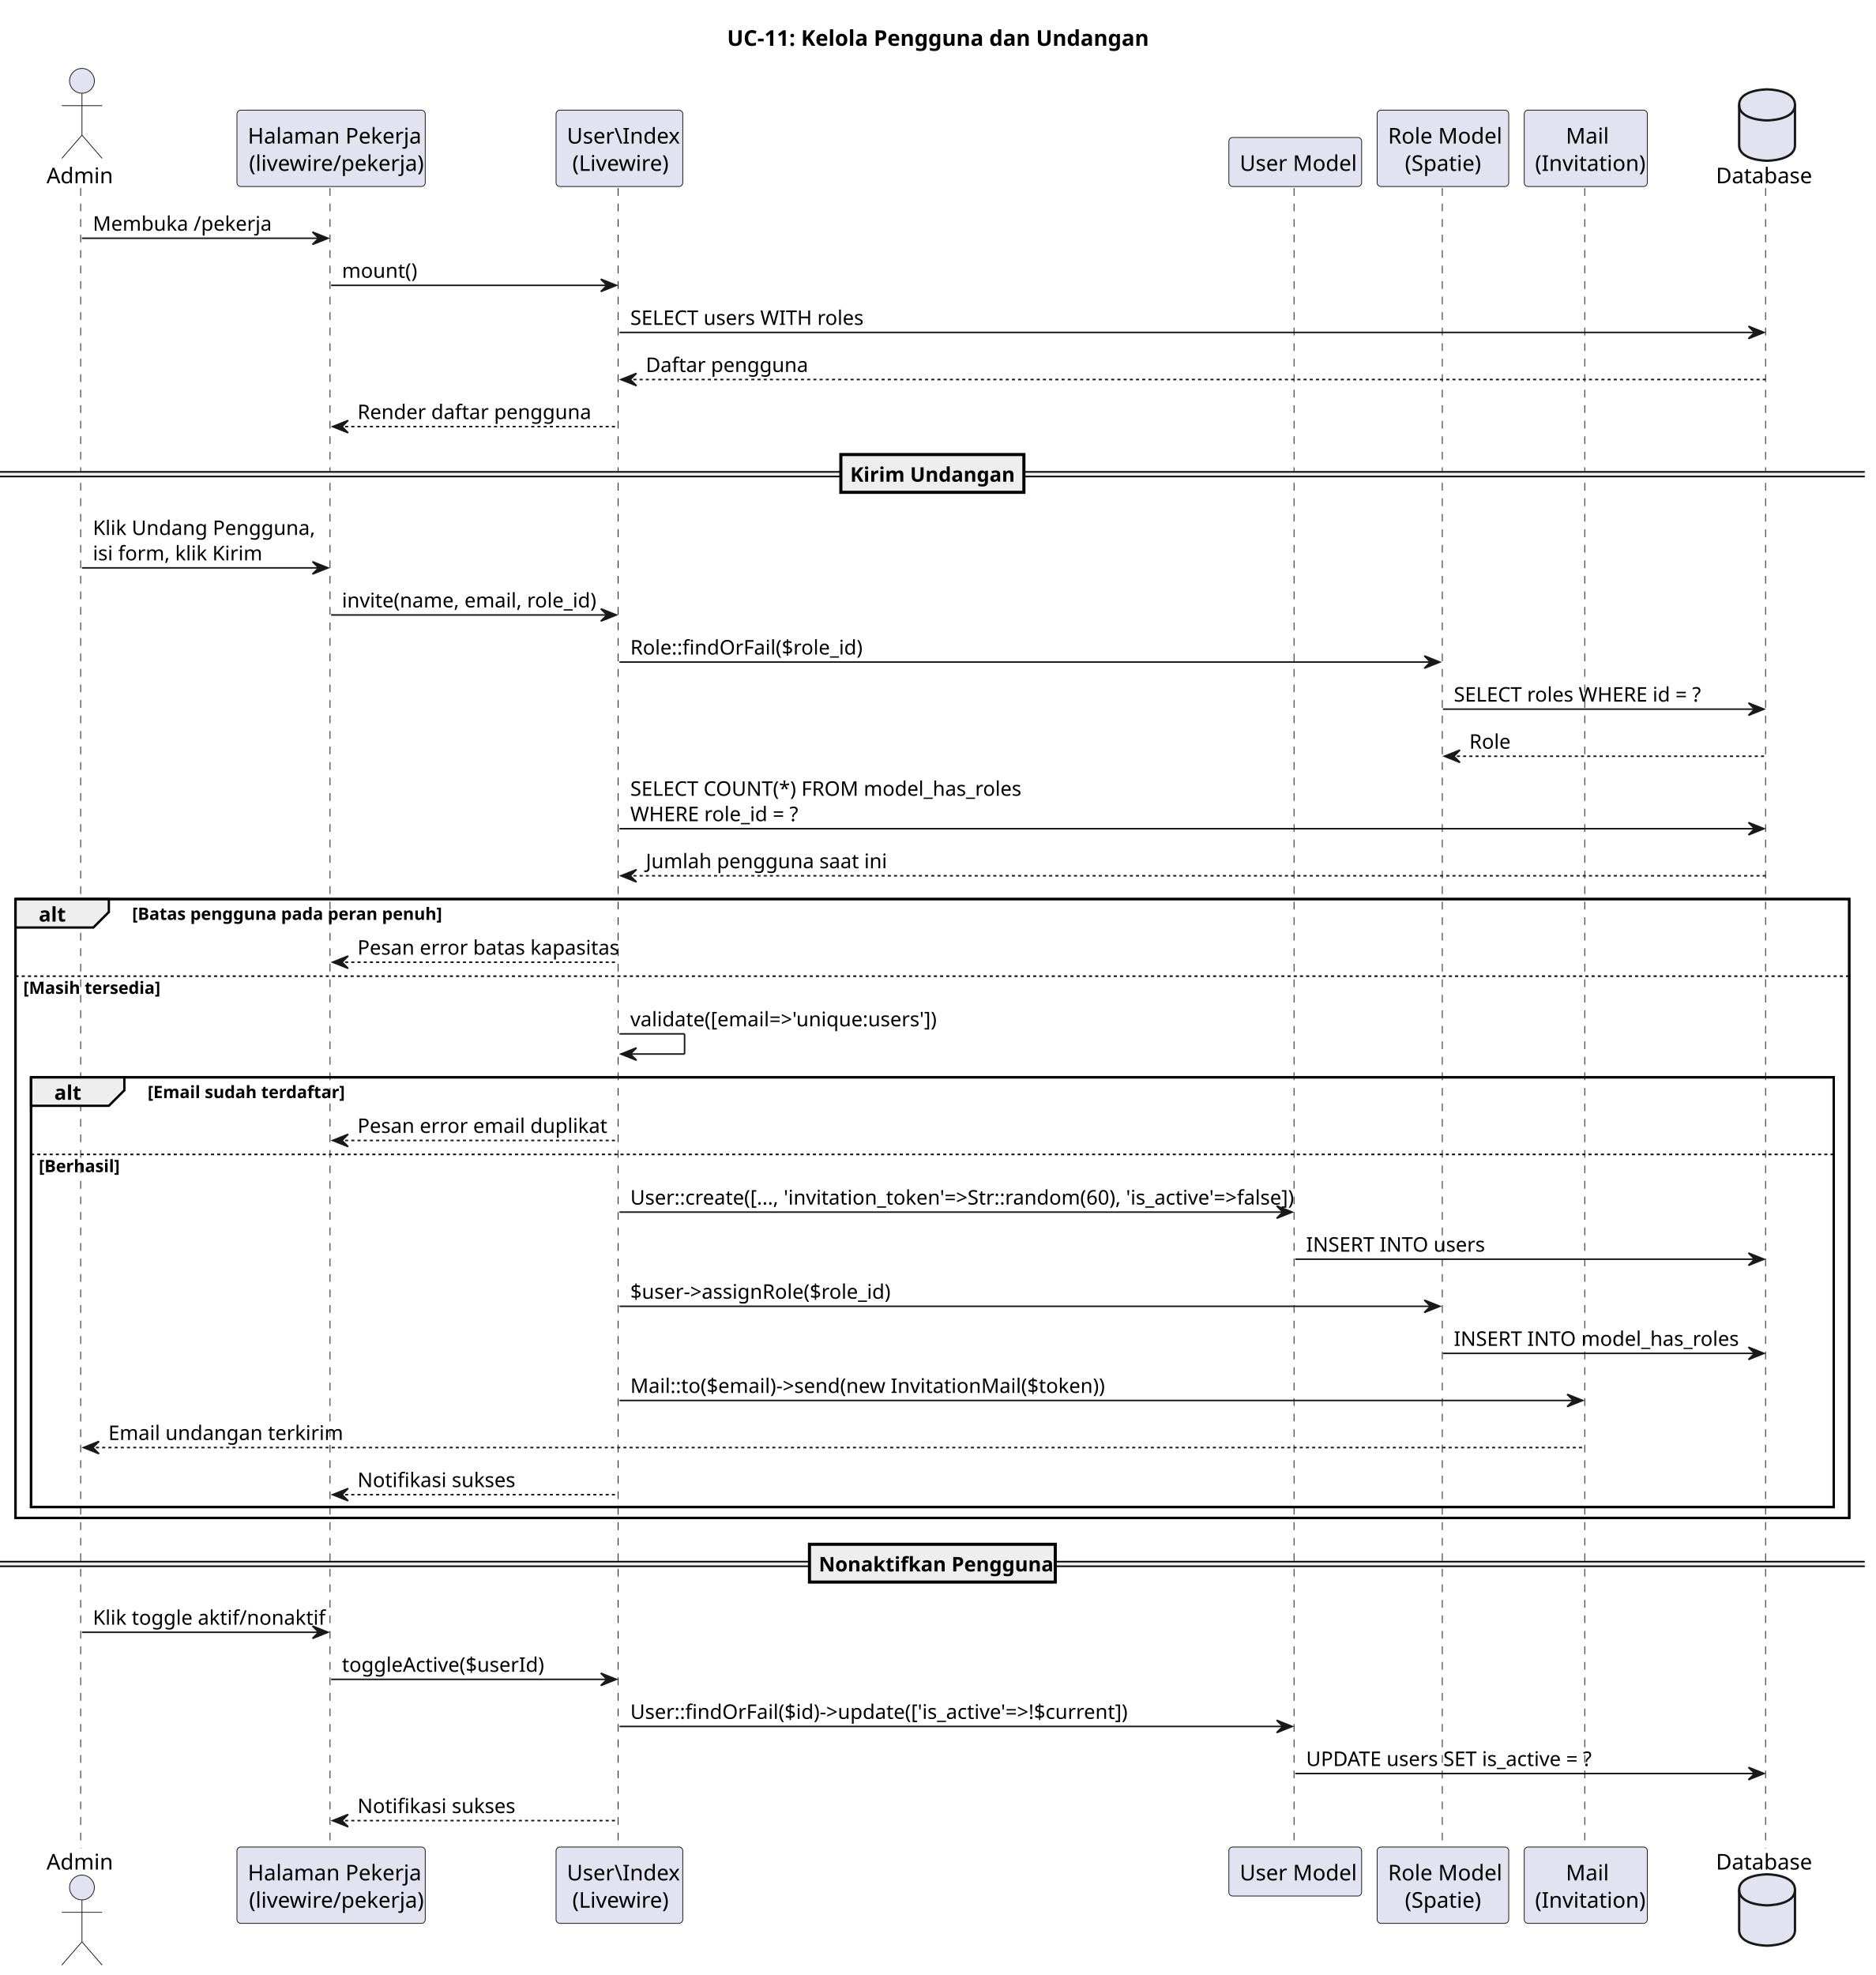
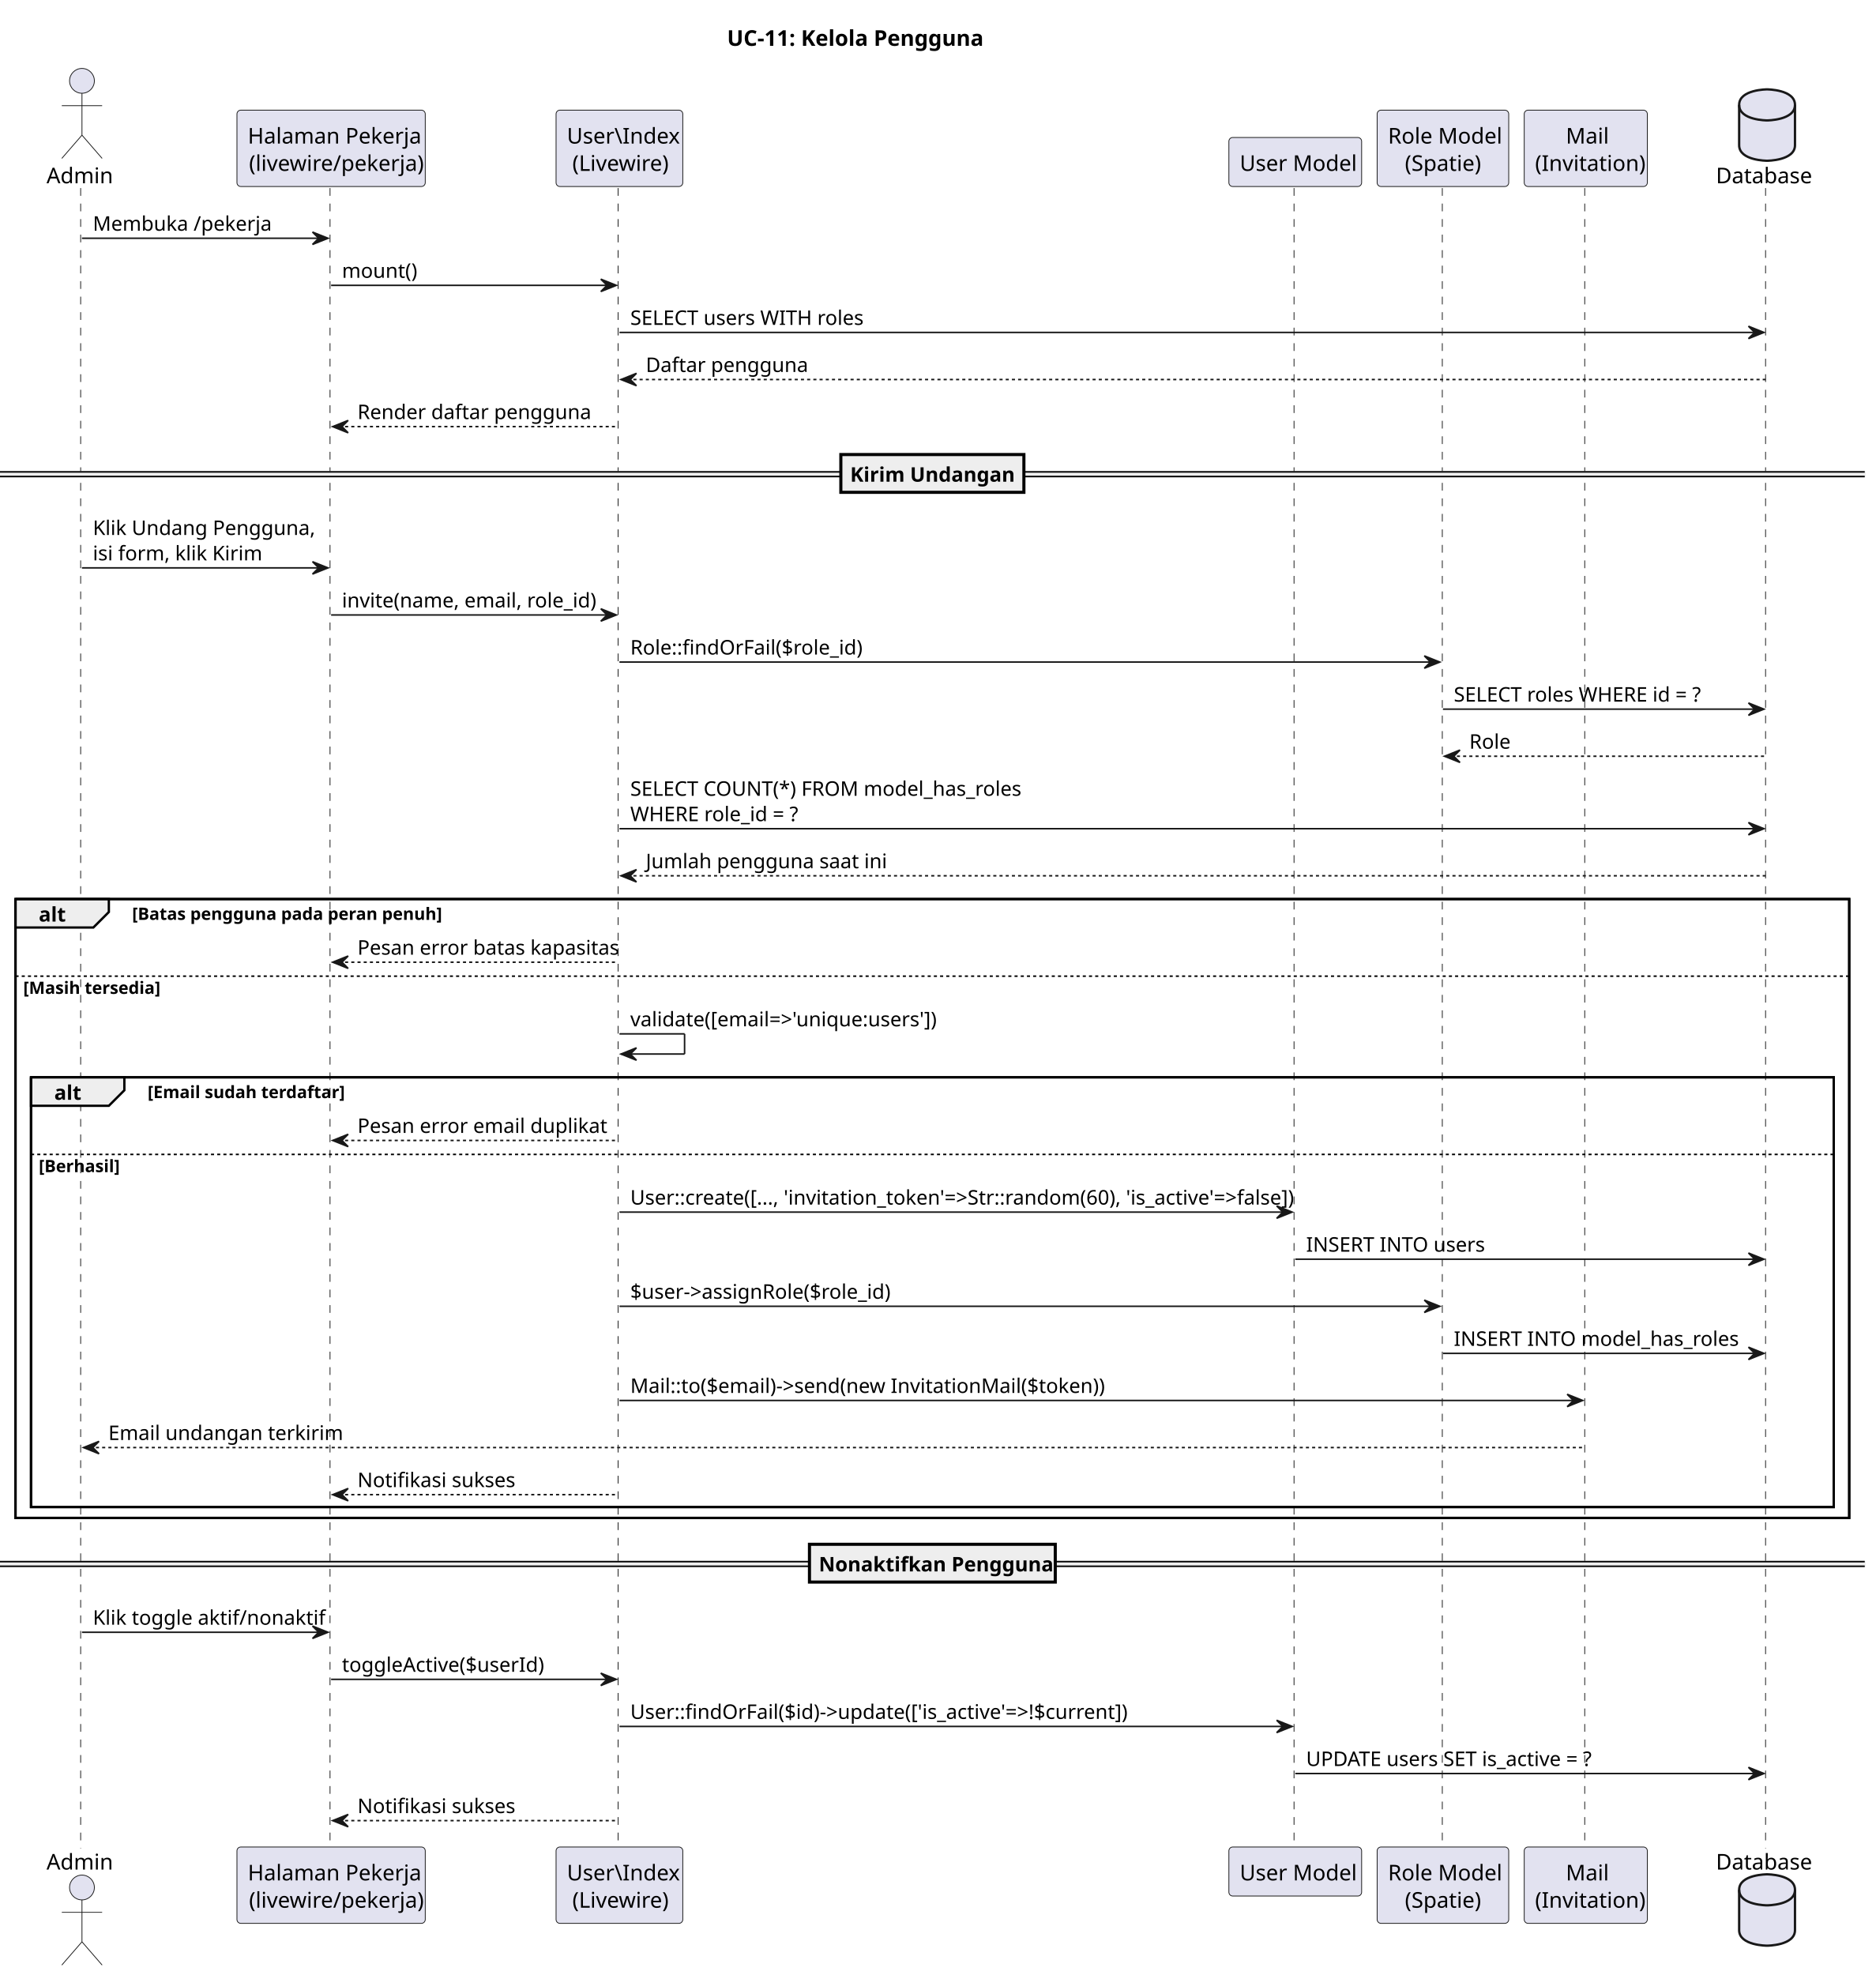
<svg xmlns="http://www.w3.org/2000/svg" contentStyleType="text/css" height="1273px" preserveAspectRatio="none" style="width:1209px;height:1273px;background:#FFFFFF;" version="1.1" viewBox="0 0 1209 1273" width="1209px" zoomAndPan="magnify">
  <defs />
  <g>
-     <text fill="#000000" font-family="sans-serif" font-size="14" font-weight="bold" lengthAdjust="spacing" textLength="263.69" x="468.701" y="29.533">UC-11: Kelola Pengguna dan Undangan</text>
+     <text fill="#000000" font-family="sans-serif" font-size="14" font-weight="bold" lengthAdjust="spacing" textLength="263.69" x="468.701" y="29.533">UC-11: Kelola Pengguna</text>
    <rect fill="none" height="398.891" style="stroke:#000000;stroke-width:1.5;" width="1182.092" x="10" y="579.492" />
    <rect fill="none" height="277" style="stroke:#000000;stroke-width:1.5;" width="1162.092" x="20" y="694.383" />
    <line style="stroke:#181818;stroke-width:0.5;stroke-dasharray:5.0,5.0;" x1="52" x2="52" y1="121.219" y2="1191.492" />
    <line style="stroke:#181818;stroke-width:0.5;stroke-dasharray:5.0,5.0;" x1="212.75" x2="212.75" y1="121.219" y2="1191.492" />
    <line style="stroke:#181818;stroke-width:0.5;stroke-dasharray:5.0,5.0;" x1="398.46" x2="398.46" y1="121.219" y2="1191.492" />
    <line style="stroke:#181818;stroke-width:0.5;stroke-dasharray:5.0,5.0;" x1="834.189" x2="834.189" y1="121.219" y2="1191.492" />
    <line style="stroke:#181818;stroke-width:0.5;stroke-dasharray:5.0,5.0;" x1="929.769" x2="929.769" y1="121.219" y2="1191.492" />
    <line style="stroke:#181818;stroke-width:0.5;stroke-dasharray:5.0,5.0;" x1="1021.582" x2="1021.582" y1="121.219" y2="1191.492" />
    <line style="stroke:#181818;stroke-width:0.5;stroke-dasharray:5.0,5.0;" x1="1138.162" x2="1138.162" y1="121.219" y2="1191.492" />
    <text fill="#000000" font-family="sans-serif" font-size="14" lengthAdjust="spacing" textLength="39.683" x="30" y="118.143">Admin</text>
    <ellipse cx="52.841" cy="52.109" fill="#E2E2F0" rx="8" ry="8" style="stroke:#181818;stroke-width:0.5;" />
    <path d="M52.841,60.109 L52.841,87.109 M39.841,68.109 L65.841,68.109 M52.841,87.109 L39.841,102.109 M52.841,87.109 L65.841,102.109 " fill="none" style="stroke:#181818;stroke-width:0.5;" />
    <text fill="#000000" font-family="sans-serif" font-size="14" lengthAdjust="spacing" textLength="39.683" x="30" y="1205.025">Admin</text>
    <ellipse cx="52.841" cy="1216.602" fill="#E2E2F0" rx="8" ry="8" style="stroke:#181818;stroke-width:0.5;" />
    <path d="M52.841,1224.602 L52.841,1251.602 M39.841,1232.602 L65.841,1232.602 M52.841,1251.602 L39.841,1266.602 M52.841,1251.602 L65.841,1266.602 " fill="none" style="stroke:#181818;stroke-width:0.5;" />
    <rect fill="#E2E2F0" height="49.219" rx="2.5" ry="2.5" style="stroke:#181818;stroke-width:0.5;" width="121.386" x="152.75" y="71" />
    <text fill="#000000" font-family="sans-serif" font-size="14" lengthAdjust="spacing" textLength="107.386" x="159.75" y="92.533">Halaman Pekerja</text>
    <text fill="#000000" font-family="sans-serif" font-size="14" lengthAdjust="spacing" textLength="105.807" x="160.54" y="110.143">(livewire/pekerja)</text>
    <rect fill="#E2E2F0" height="49.219" rx="2.5" ry="2.5" style="stroke:#181818;stroke-width:0.5;" width="121.386" x="152.75" y="1190.492" />
    <text fill="#000000" font-family="sans-serif" font-size="14" lengthAdjust="spacing" textLength="107.386" x="159.75" y="1212.025">Halaman Pekerja</text>
    <text fill="#000000" font-family="sans-serif" font-size="14" lengthAdjust="spacing" textLength="105.807" x="160.54" y="1229.635">(livewire/pekerja)</text>
    <rect fill="#E2E2F0" height="49.219" rx="2.5" ry="2.5" style="stroke:#181818;stroke-width:0.5;" width="81.696" x="358.46" y="71" />
    <text fill="#000000" font-family="sans-serif" font-size="14" lengthAdjust="spacing" textLength="67.696" x="365.46" y="92.533">User\Index</text>
    <text fill="#000000" font-family="sans-serif" font-size="14" lengthAdjust="spacing" textLength="60.676" x="368.97" y="110.143">(Livewire)</text>
    <rect fill="#E2E2F0" height="49.219" rx="2.5" ry="2.5" style="stroke:#181818;stroke-width:0.5;" width="81.696" x="358.46" y="1190.492" />
    <text fill="#000000" font-family="sans-serif" font-size="14" lengthAdjust="spacing" textLength="67.696" x="365.46" y="1212.025">User\Index</text>
    <text fill="#000000" font-family="sans-serif" font-size="14" lengthAdjust="spacing" textLength="60.676" x="368.97" y="1229.635">(Livewire)</text>
    <rect fill="#E2E2F0" height="31.609" rx="2.5" ry="2.5" style="stroke:#181818;stroke-width:0.5;" width="85.579" x="792.189" y="88.609" />
    <text fill="#000000" font-family="sans-serif" font-size="14" lengthAdjust="spacing" textLength="71.579" x="799.189" y="110.143">User Model</text>
    <rect fill="#E2E2F0" height="31.609" rx="2.5" ry="2.5" style="stroke:#181818;stroke-width:0.5;" width="85.579" x="792.189" y="1190.492" />
    <text fill="#000000" font-family="sans-serif" font-size="14" lengthAdjust="spacing" textLength="71.579" x="799.189" y="1212.025">User Model</text>
    <rect fill="#E2E2F0" height="49.219" rx="2.5" ry="2.5" style="stroke:#181818;stroke-width:0.5;" width="84.814" x="887.769" y="71" />
    <text fill="#000000" font-family="sans-serif" font-size="14" lengthAdjust="spacing" textLength="70.814" x="894.769" y="92.533">Role Model</text>
    <text fill="#000000" font-family="sans-serif" font-size="14" lengthAdjust="spacing" textLength="49.02" x="905.665" y="110.143">(Spatie)</text>
    <rect fill="#E2E2F0" height="49.219" rx="2.5" ry="2.5" style="stroke:#181818;stroke-width:0.5;" width="84.814" x="887.769" y="1190.492" />
    <text fill="#000000" font-family="sans-serif" font-size="14" lengthAdjust="spacing" textLength="70.814" x="894.769" y="1212.025">Role Model</text>
    <text fill="#000000" font-family="sans-serif" font-size="14" lengthAdjust="spacing" textLength="49.02" x="905.665" y="1229.635">(Spatie)</text>
    <rect fill="#E2E2F0" height="49.219" rx="2.5" ry="2.5" style="stroke:#181818;stroke-width:0.5;" width="79.358" x="982.582" y="71" />
    <text fill="#000000" font-family="sans-serif" font-size="14" lengthAdjust="spacing" textLength="25.669" x="1009.427" y="92.533">Mail</text>
    <text fill="#000000" font-family="sans-serif" font-size="14" lengthAdjust="spacing" textLength="65.358" x="989.582" y="110.143">(Invitation)</text>
    <rect fill="#E2E2F0" height="49.219" rx="2.5" ry="2.5" style="stroke:#181818;stroke-width:0.5;" width="79.358" x="982.582" y="1190.492" />
    <text fill="#000000" font-family="sans-serif" font-size="14" lengthAdjust="spacing" textLength="25.669" x="1009.427" y="1212.025">Mail</text>
    <text fill="#000000" font-family="sans-serif" font-size="14" lengthAdjust="spacing" textLength="65.358" x="989.582" y="1229.635">(Invitation)</text>
    <text fill="#000000" font-family="sans-serif" font-size="14" lengthAdjust="spacing" textLength="59.931" x="1106.162" y="118.143">Database</text>
    <path d="M1121.127,67.609 C1121.127,57.609 1139.127,57.609 1139.127,57.609 C1139.127,57.609 1157.127,57.609 1157.127,67.609 L1157.127,93.609 C1157.127,103.609 1139.127,103.609 1139.127,103.609 C1139.127,103.609 1121.127,103.609 1121.127,93.609 L1121.127,67.609 " fill="#E2E2F0" style="stroke:#181818;stroke-width:1.5;" />
    <path d="M1121.127,67.609 C1121.127,77.609 1139.127,77.609 1139.127,77.609 C1139.127,77.609 1157.127,77.609 1157.127,67.609 " fill="none" style="stroke:#181818;stroke-width:1.5;" />
    <text fill="#000000" font-family="sans-serif" font-size="14" lengthAdjust="spacing" textLength="59.931" x="1106.162" y="1205.025">Database</text>
    <path d="M1121.127,1218.102 C1121.127,1208.102 1139.127,1208.102 1139.127,1208.102 C1139.127,1208.102 1157.127,1208.102 1157.127,1218.102 L1157.127,1244.102 C1157.127,1254.102 1139.127,1254.102 1139.127,1254.102 C1139.127,1254.102 1121.127,1254.102 1121.127,1244.102 L1121.127,1218.102 " fill="#E2E2F0" style="stroke:#181818;stroke-width:1.5;" />
    <path d="M1121.127,1218.102 C1121.127,1228.102 1139.127,1228.102 1139.127,1228.102 C1139.127,1228.102 1157.127,1228.102 1157.127,1218.102 " fill="none" style="stroke:#181818;stroke-width:1.5;" />
    <polygon fill="#181818" points="201.443,149.57,211.443,153.57,201.443,157.57,205.443,153.57" style="stroke:#181818;stroke-width:1.0;" />
    <line style="stroke:#181818;stroke-width:1.0;" x1="52.841" x2="207.443" y1="153.57" y2="153.57" />
    <text fill="#000000" font-family="sans-serif" font-size="13" lengthAdjust="spacing" textLength="106.939" x="59.841" y="148.714">Membuka /pekerja</text>
    <polygon fill="#181818" points="387.308,179.922,397.308,183.922,387.308,187.922,391.308,183.922" style="stroke:#181818;stroke-width:1.0;" />
    <line style="stroke:#181818;stroke-width:1.0;" x1="213.443" x2="393.308" y1="183.922" y2="183.922" />
    <text fill="#000000" font-family="sans-serif" font-size="13" lengthAdjust="spacing" textLength="44.789" x="220.443" y="179.065">mount()</text>
    <polygon fill="#181818" points="1127.127,210.273,1137.127,214.273,1127.127,218.273,1131.127,214.273" style="stroke:#181818;stroke-width:1.0;" />
    <line style="stroke:#181818;stroke-width:1.0;" x1="399.308" x2="1133.127" y1="214.273" y2="214.273" />
    <text fill="#000000" font-family="sans-serif" font-size="13" lengthAdjust="spacing" textLength="154.584" x="406.308" y="209.417">SELECT users WITH roles</text>
    <polygon fill="#181818" points="410.308,240.625,400.308,244.625,410.308,248.625,406.308,244.625" style="stroke:#181818;stroke-width:1.0;" />
    <line style="stroke:#181818;stroke-width:1.0;stroke-dasharray:2.0,2.0;" x1="404.308" x2="1138.127" y1="244.625" y2="244.625" />
    <text fill="#000000" font-family="sans-serif" font-size="13" lengthAdjust="spacing" textLength="96.853" x="416.308" y="239.769">Daftar pengguna</text>
    <polygon fill="#181818" points="224.443,270.977,214.443,274.977,224.443,278.977,220.443,274.977" style="stroke:#181818;stroke-width:1.0;" />
    <line style="stroke:#181818;stroke-width:1.0;stroke-dasharray:2.0,2.0;" x1="218.443" x2="398.308" y1="274.977" y2="274.977" />
    <text fill="#000000" font-family="sans-serif" font-size="13" lengthAdjust="spacing" textLength="140.943" x="230.443" y="270.12">Render daftar pengguna</text>
    <rect fill="#EEEEEE" height="3" style="stroke:#EEEEEE;stroke-width:1.0;" width="1202.092" x="0" y="304.152" />
    <line style="stroke:#000000;stroke-width:1.0;" x1="0" x2="1202.092" y1="304.152" y2="304.152" />
    <line style="stroke:#000000;stroke-width:1.0;" x1="0" x2="1202.092" y1="307.152" y2="307.152" />
    <rect fill="#EEEEEE" height="24.352" style="stroke:#000000;stroke-width:2.0;" width="118.006" x="542.043" y="292.977" />
    <text fill="#000000" font-family="sans-serif" font-size="13" font-weight="bold" lengthAdjust="spacing" textLength="100.394" x="548.043" y="310.472">Kirim Undangan</text>
    <polygon fill="#181818" points="201.443,362.031,211.443,366.031,201.443,370.031,205.443,366.031" style="stroke:#181818;stroke-width:1.0;" />
    <line style="stroke:#181818;stroke-width:1.0;" x1="52.841" x2="207.443" y1="366.031" y2="366.031" />
    <text fill="#000000" font-family="sans-serif" font-size="13" lengthAdjust="spacing" textLength="136.602" x="59.841" y="344.823">Klik Undang Pengguna,</text>
    <text fill="#000000" font-family="sans-serif" font-size="13" lengthAdjust="spacing" textLength="101.106" x="59.841" y="361.175">isi form, klik Kirim</text>
    <polygon fill="#181818" points="387.308,392.383,397.308,396.383,387.308,400.383,391.308,396.383" style="stroke:#181818;stroke-width:1.0;" />
    <line style="stroke:#181818;stroke-width:1.0;" x1="213.443" x2="393.308" y1="396.383" y2="396.383" />
    <text fill="#000000" font-family="sans-serif" font-size="13" lengthAdjust="spacing" textLength="156.064" x="220.443" y="391.526">invite(name, email, role_id)</text>
    <polygon fill="#181818" points="918.175,422.734,928.175,426.734,918.175,430.734,922.175,426.734" style="stroke:#181818;stroke-width:1.0;" />
    <line style="stroke:#181818;stroke-width:1.0;" x1="399.308" x2="924.175" y1="426.734" y2="426.734" />
    <text fill="#000000" font-family="sans-serif" font-size="13" lengthAdjust="spacing" textLength="145.222" x="406.308" y="421.878">Role::findOrFail($role_id)</text>
    <polygon fill="#181818" points="1127.127,453.086,1137.127,457.086,1127.127,461.086,1131.127,457.086" style="stroke:#181818;stroke-width:1.0;" />
    <line style="stroke:#181818;stroke-width:1.0;" x1="930.175" x2="1133.127" y1="457.086" y2="457.086" />
    <text fill="#000000" font-family="sans-serif" font-size="13" lengthAdjust="spacing" textLength="170.136" x="937.175" y="452.229">SELECT roles WHERE id = ?</text>
    <polygon fill="#181818" points="941.175,483.438,931.175,487.438,941.175,491.438,937.175,487.438" style="stroke:#181818;stroke-width:1.0;" />
    <line style="stroke:#181818;stroke-width:1.0;stroke-dasharray:2.0,2.0;" x1="935.175" x2="1138.127" y1="487.438" y2="487.438" />
    <text fill="#000000" font-family="sans-serif" font-size="13" lengthAdjust="spacing" textLength="26.736" x="947.175" y="482.581">Role</text>
    <polygon fill="#181818" points="1127.127,530.141,1137.127,534.141,1127.127,538.141,1131.127,534.141" style="stroke:#181818;stroke-width:1.0;" />
    <line style="stroke:#181818;stroke-width:1.0;" x1="399.308" x2="1133.127" y1="534.141" y2="534.141" />
    <text fill="#000000" font-family="sans-serif" font-size="13" lengthAdjust="spacing" textLength="258.616" x="406.308" y="512.933">SELECT COUNT(*) FROM model_has_roles</text>
    <text fill="#000000" font-family="sans-serif" font-size="13" lengthAdjust="spacing" textLength="113.071" x="406.308" y="529.284">WHERE role_id = ?</text>
    <polygon fill="#181818" points="410.308,560.492,400.308,564.492,410.308,568.492,406.308,564.492" style="stroke:#181818;stroke-width:1.0;" />
    <line style="stroke:#181818;stroke-width:1.0;stroke-dasharray:2.0,2.0;" x1="404.308" x2="1138.127" y1="564.492" y2="564.492" />
    <text fill="#000000" font-family="sans-serif" font-size="13" lengthAdjust="spacing" textLength="148.161" x="416.308" y="559.636">Jumlah pengguna saat ini</text>
    <path d="M10,579.492 L70.171,579.492 L70.171,587.844 L60.171,597.844 L10,597.844 L10,579.492 " fill="#EEEEEE" style="stroke:#000000;stroke-width:1.5;" />
    <rect fill="none" height="398.891" style="stroke:#000000;stroke-width:1.5;" width="1182.092" x="10" y="579.492" />
    <text fill="#000000" font-family="sans-serif" font-size="13" font-weight="bold" lengthAdjust="spacing" textLength="15.171" x="25" y="593.987">alt</text>
    <text fill="#000000" font-family="sans-serif" font-size="11" font-weight="bold" lengthAdjust="spacing" textLength="190.685" x="85.171" y="592.911">[Batas pengguna pada peran penuh]</text>
    <polygon fill="#181818" points="224.443,616.195,214.443,620.195,224.443,624.195,220.443,620.195" style="stroke:#181818;stroke-width:1.0;" />
    <line style="stroke:#181818;stroke-width:1.0;stroke-dasharray:2.0,2.0;" x1="218.443" x2="398.308" y1="620.195" y2="620.195" />
    <text fill="#000000" font-family="sans-serif" font-size="13" lengthAdjust="spacing" textLength="161.865" x="230.443" y="615.339">Pesan error batas kapasitas</text>
    <line style="stroke:#000000;stroke-width:1.0;stroke-dasharray:2.0,2.0;" x1="10" x2="1192.092" y1="629.195" y2="629.195" />
    <text fill="#000000" font-family="sans-serif" font-size="11" font-weight="bold" lengthAdjust="spacing" textLength="83.746" x="15" y="640.614">[Masih tersedia]</text>
    <line style="stroke:#181818;stroke-width:1.0;" x1="399.308" x2="441.308" y1="666.383" y2="666.383" />
    <line style="stroke:#181818;stroke-width:1.0;" x1="441.308" x2="441.308" y1="666.383" y2="679.383" />
    <line style="stroke:#181818;stroke-width:1.0;" x1="400.308" x2="441.308" y1="679.383" y2="679.383" />
    <polygon fill="#181818" points="410.308,675.383,400.308,679.383,410.308,683.383,406.308,679.383" style="stroke:#181818;stroke-width:1.0;" />
    <text fill="#000000" font-family="sans-serif" font-size="13" lengthAdjust="spacing" textLength="186.342" x="406.308" y="661.526">validate([email=&gt;'unique:users'])</text>
    <path d="M20,694.383 L80.171,694.383 L80.171,702.734 L70.171,712.734 L20,712.734 L20,694.383 " fill="#EEEEEE" style="stroke:#000000;stroke-width:1.5;" />
    <rect fill="none" height="277" style="stroke:#000000;stroke-width:1.5;" width="1162.092" x="20" y="694.383" />
    <text fill="#000000" font-family="sans-serif" font-size="13" font-weight="bold" lengthAdjust="spacing" textLength="15.171" x="35" y="708.878">alt</text>
    <text fill="#000000" font-family="sans-serif" font-size="11" font-weight="bold" lengthAdjust="spacing" textLength="119.802" x="95.171" y="707.802">[Email sudah terdaftar]</text>
    <polygon fill="#181818" points="224.443,731.086,214.443,735.086,224.443,739.086,220.443,735.086" style="stroke:#181818;stroke-width:1.0;" />
    <line style="stroke:#181818;stroke-width:1.0;stroke-dasharray:2.0,2.0;" x1="218.443" x2="398.308" y1="735.086" y2="735.086" />
    <text fill="#000000" font-family="sans-serif" font-size="13" lengthAdjust="spacing" textLength="151.017" x="230.443" y="730.23">Pesan error email duplikat</text>
    <line style="stroke:#000000;stroke-width:1.0;stroke-dasharray:2.0,2.0;" x1="20" x2="1182.092" y1="744.086" y2="744.086" />
    <text fill="#000000" font-family="sans-serif" font-size="11" font-weight="bold" lengthAdjust="spacing" textLength="50.735" x="25" y="755.505">[Berhasil]</text>
    <polygon fill="#181818" points="822.979,777.273,832.979,781.273,822.979,785.273,826.979,781.273" style="stroke:#181818;stroke-width:1.0;" />
    <line style="stroke:#181818;stroke-width:1.0;" x1="399.308" x2="828.979" y1="781.273" y2="781.273" />
    <text fill="#000000" font-family="sans-serif" font-size="13" lengthAdjust="spacing" textLength="411.671" x="406.308" y="776.417">User::create([..., 'invitation_token'=&gt;Str::random(60), 'is_active'=&gt;false])</text>
    <polygon fill="#181818" points="1127.127,807.625,1137.127,811.625,1127.127,815.625,1131.127,811.625" style="stroke:#181818;stroke-width:1.0;" />
    <line style="stroke:#181818;stroke-width:1.0;" x1="834.979" x2="1133.127" y1="811.625" y2="811.625" />
    <text fill="#000000" font-family="sans-serif" font-size="13" lengthAdjust="spacing" textLength="117.736" x="841.979" y="806.769">INSERT INTO users</text>
    <polygon fill="#181818" points="918.175,837.977,928.175,841.977,918.175,845.977,922.175,841.977" style="stroke:#181818;stroke-width:1.0;" />
    <line style="stroke:#181818;stroke-width:1.0;" x1="399.308" x2="924.175" y1="841.977" y2="841.977" />
    <text fill="#000000" font-family="sans-serif" font-size="13" lengthAdjust="spacing" textLength="163.668" x="406.308" y="837.12">$user-&gt;assignRole($role_id)</text>
    <polygon fill="#181818" points="1127.127,868.328,1137.127,872.328,1127.127,876.328,1131.127,872.328" style="stroke:#181818;stroke-width:1.0;" />
    <line style="stroke:#181818;stroke-width:1.0;" x1="930.175" x2="1133.127" y1="872.328" y2="872.328" />
    <text fill="#000000" font-family="sans-serif" font-size="13" lengthAdjust="spacing" textLength="184.952" x="937.175" y="867.472">INSERT INTO model_has_roles</text>
    <polygon fill="#181818" points="1010.261,898.68,1020.261,902.68,1010.261,906.68,1014.261,902.68" style="stroke:#181818;stroke-width:1.0;" />
    <line style="stroke:#181818;stroke-width:1.0;" x1="399.308" x2="1016.261" y1="902.68" y2="902.68" />
    <text fill="#000000" font-family="sans-serif" font-size="13" lengthAdjust="spacing" textLength="288.641" x="406.308" y="897.823">Mail::to($email)-&gt;send(new InvitationMail($token))</text>
    <polygon fill="#181818" points="63.841,929.031,53.841,933.031,63.841,937.031,59.841,933.031" style="stroke:#181818;stroke-width:1.0;" />
    <line style="stroke:#181818;stroke-width:1.0;stroke-dasharray:2.0,2.0;" x1="57.841" x2="1021.261" y1="933.031" y2="933.031" />
    <text fill="#000000" font-family="sans-serif" font-size="13" lengthAdjust="spacing" textLength="140.175" x="69.841" y="928.175">Email undangan terkirim</text>
    <polygon fill="#181818" points="224.443,959.383,214.443,963.383,224.443,967.383,220.443,963.383" style="stroke:#181818;stroke-width:1.0;" />
    <line style="stroke:#181818;stroke-width:1.0;stroke-dasharray:2.0,2.0;" x1="218.443" x2="398.308" y1="963.383" y2="963.383" />
    <text fill="#000000" font-family="sans-serif" font-size="13" lengthAdjust="spacing" textLength="96.808" x="230.443" y="958.526">Notifikasi sukses</text>
    <rect fill="#EEEEEE" height="3" style="stroke:#EEEEEE;stroke-width:1.0;" width="1202.092" x="0" y="1006.559" />
    <line style="stroke:#000000;stroke-width:1.0;" x1="0" x2="1202.092" y1="1006.559" y2="1006.559" />
    <line style="stroke:#000000;stroke-width:1.0;" x1="0" x2="1202.092" y1="1009.559" y2="1009.559" />
    <rect fill="#EEEEEE" height="24.352" style="stroke:#000000;stroke-width:2.0;" width="158.46" x="521.816" y="995.383" />
    <text fill="#000000" font-family="sans-serif" font-size="13" font-weight="bold" lengthAdjust="spacing" textLength="140.848" x="527.816" y="1012.878">Nonaktifkan Pengguna</text>
    <polygon fill="#181818" points="201.443,1048.086,211.443,1052.086,201.443,1056.086,205.443,1052.086" style="stroke:#181818;stroke-width:1.0;" />
    <line style="stroke:#181818;stroke-width:1.0;" x1="52.841" x2="207.443" y1="1052.086" y2="1052.086" />
    <text fill="#000000" font-family="sans-serif" font-size="13" lengthAdjust="spacing" textLength="136.576" x="59.841" y="1047.229">Klik toggle aktif/nonaktif</text>
    <polygon fill="#181818" points="387.308,1078.438,397.308,1082.438,387.308,1086.438,391.308,1082.438" style="stroke:#181818;stroke-width:1.0;" />
    <line style="stroke:#181818;stroke-width:1.0;" x1="213.443" x2="393.308" y1="1082.438" y2="1082.438" />
    <text fill="#000000" font-family="sans-serif" font-size="13" lengthAdjust="spacing" textLength="122.84" x="220.443" y="1077.581">toggleActive($userId)</text>
    <polygon fill="#181818" points="822.979,1108.789,832.979,1112.789,822.979,1116.789,826.979,1112.789" style="stroke:#181818;stroke-width:1.0;" />
    <line style="stroke:#181818;stroke-width:1.0;" x1="399.308" x2="828.979" y1="1112.789" y2="1112.789" />
    <text fill="#000000" font-family="sans-serif" font-size="13" lengthAdjust="spacing" textLength="306.617" x="406.308" y="1107.933">User::findOrFail($id)-&gt;update(['is_active'=&gt;!$current])</text>
    <polygon fill="#181818" points="1127.127,1139.141,1137.127,1143.141,1127.127,1147.141,1131.127,1143.141" style="stroke:#181818;stroke-width:1.0;" />
    <line style="stroke:#181818;stroke-width:1.0;" x1="834.979" x2="1133.127" y1="1143.141" y2="1143.141" />
    <text fill="#000000" font-family="sans-serif" font-size="13" lengthAdjust="spacing" textLength="193.261" x="841.979" y="1138.284">UPDATE users SET is_active = ?</text>
    <polygon fill="#181818" points="224.443,1169.492,214.443,1173.492,224.443,1177.492,220.443,1173.492" style="stroke:#181818;stroke-width:1.0;" />
    <line style="stroke:#181818;stroke-width:1.0;stroke-dasharray:2.0,2.0;" x1="218.443" x2="398.308" y1="1173.492" y2="1173.492" />
    <text fill="#000000" font-family="sans-serif" font-size="13" lengthAdjust="spacing" textLength="96.808" x="230.443" y="1168.636">Notifikasi sukses</text>
  </g>
</svg>
